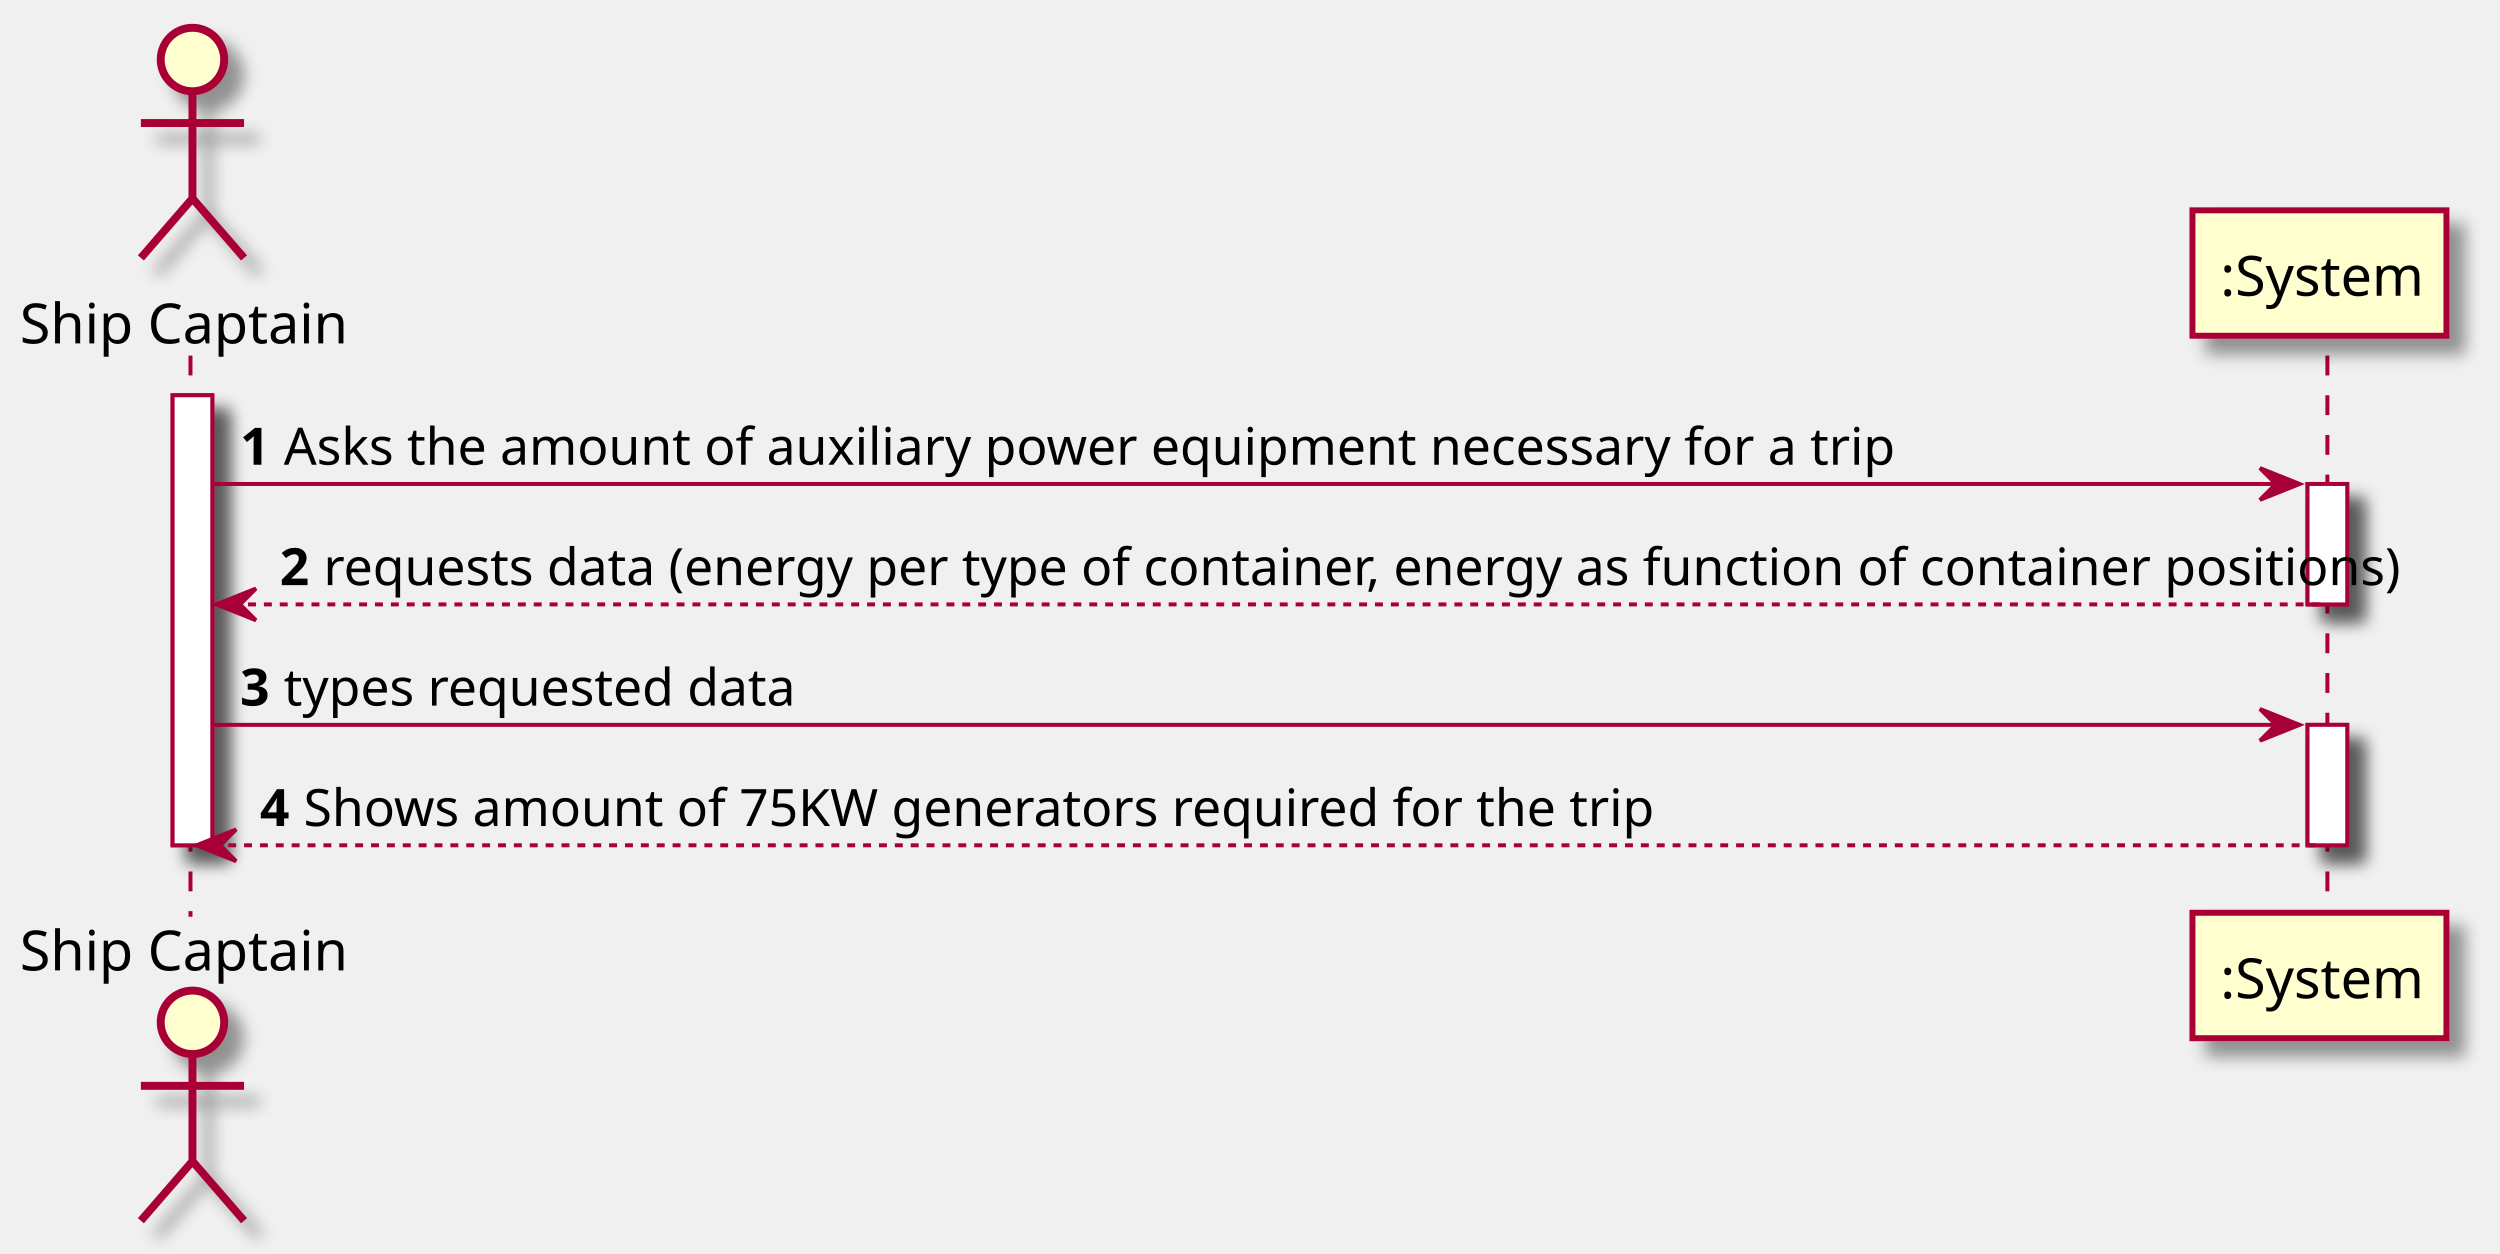
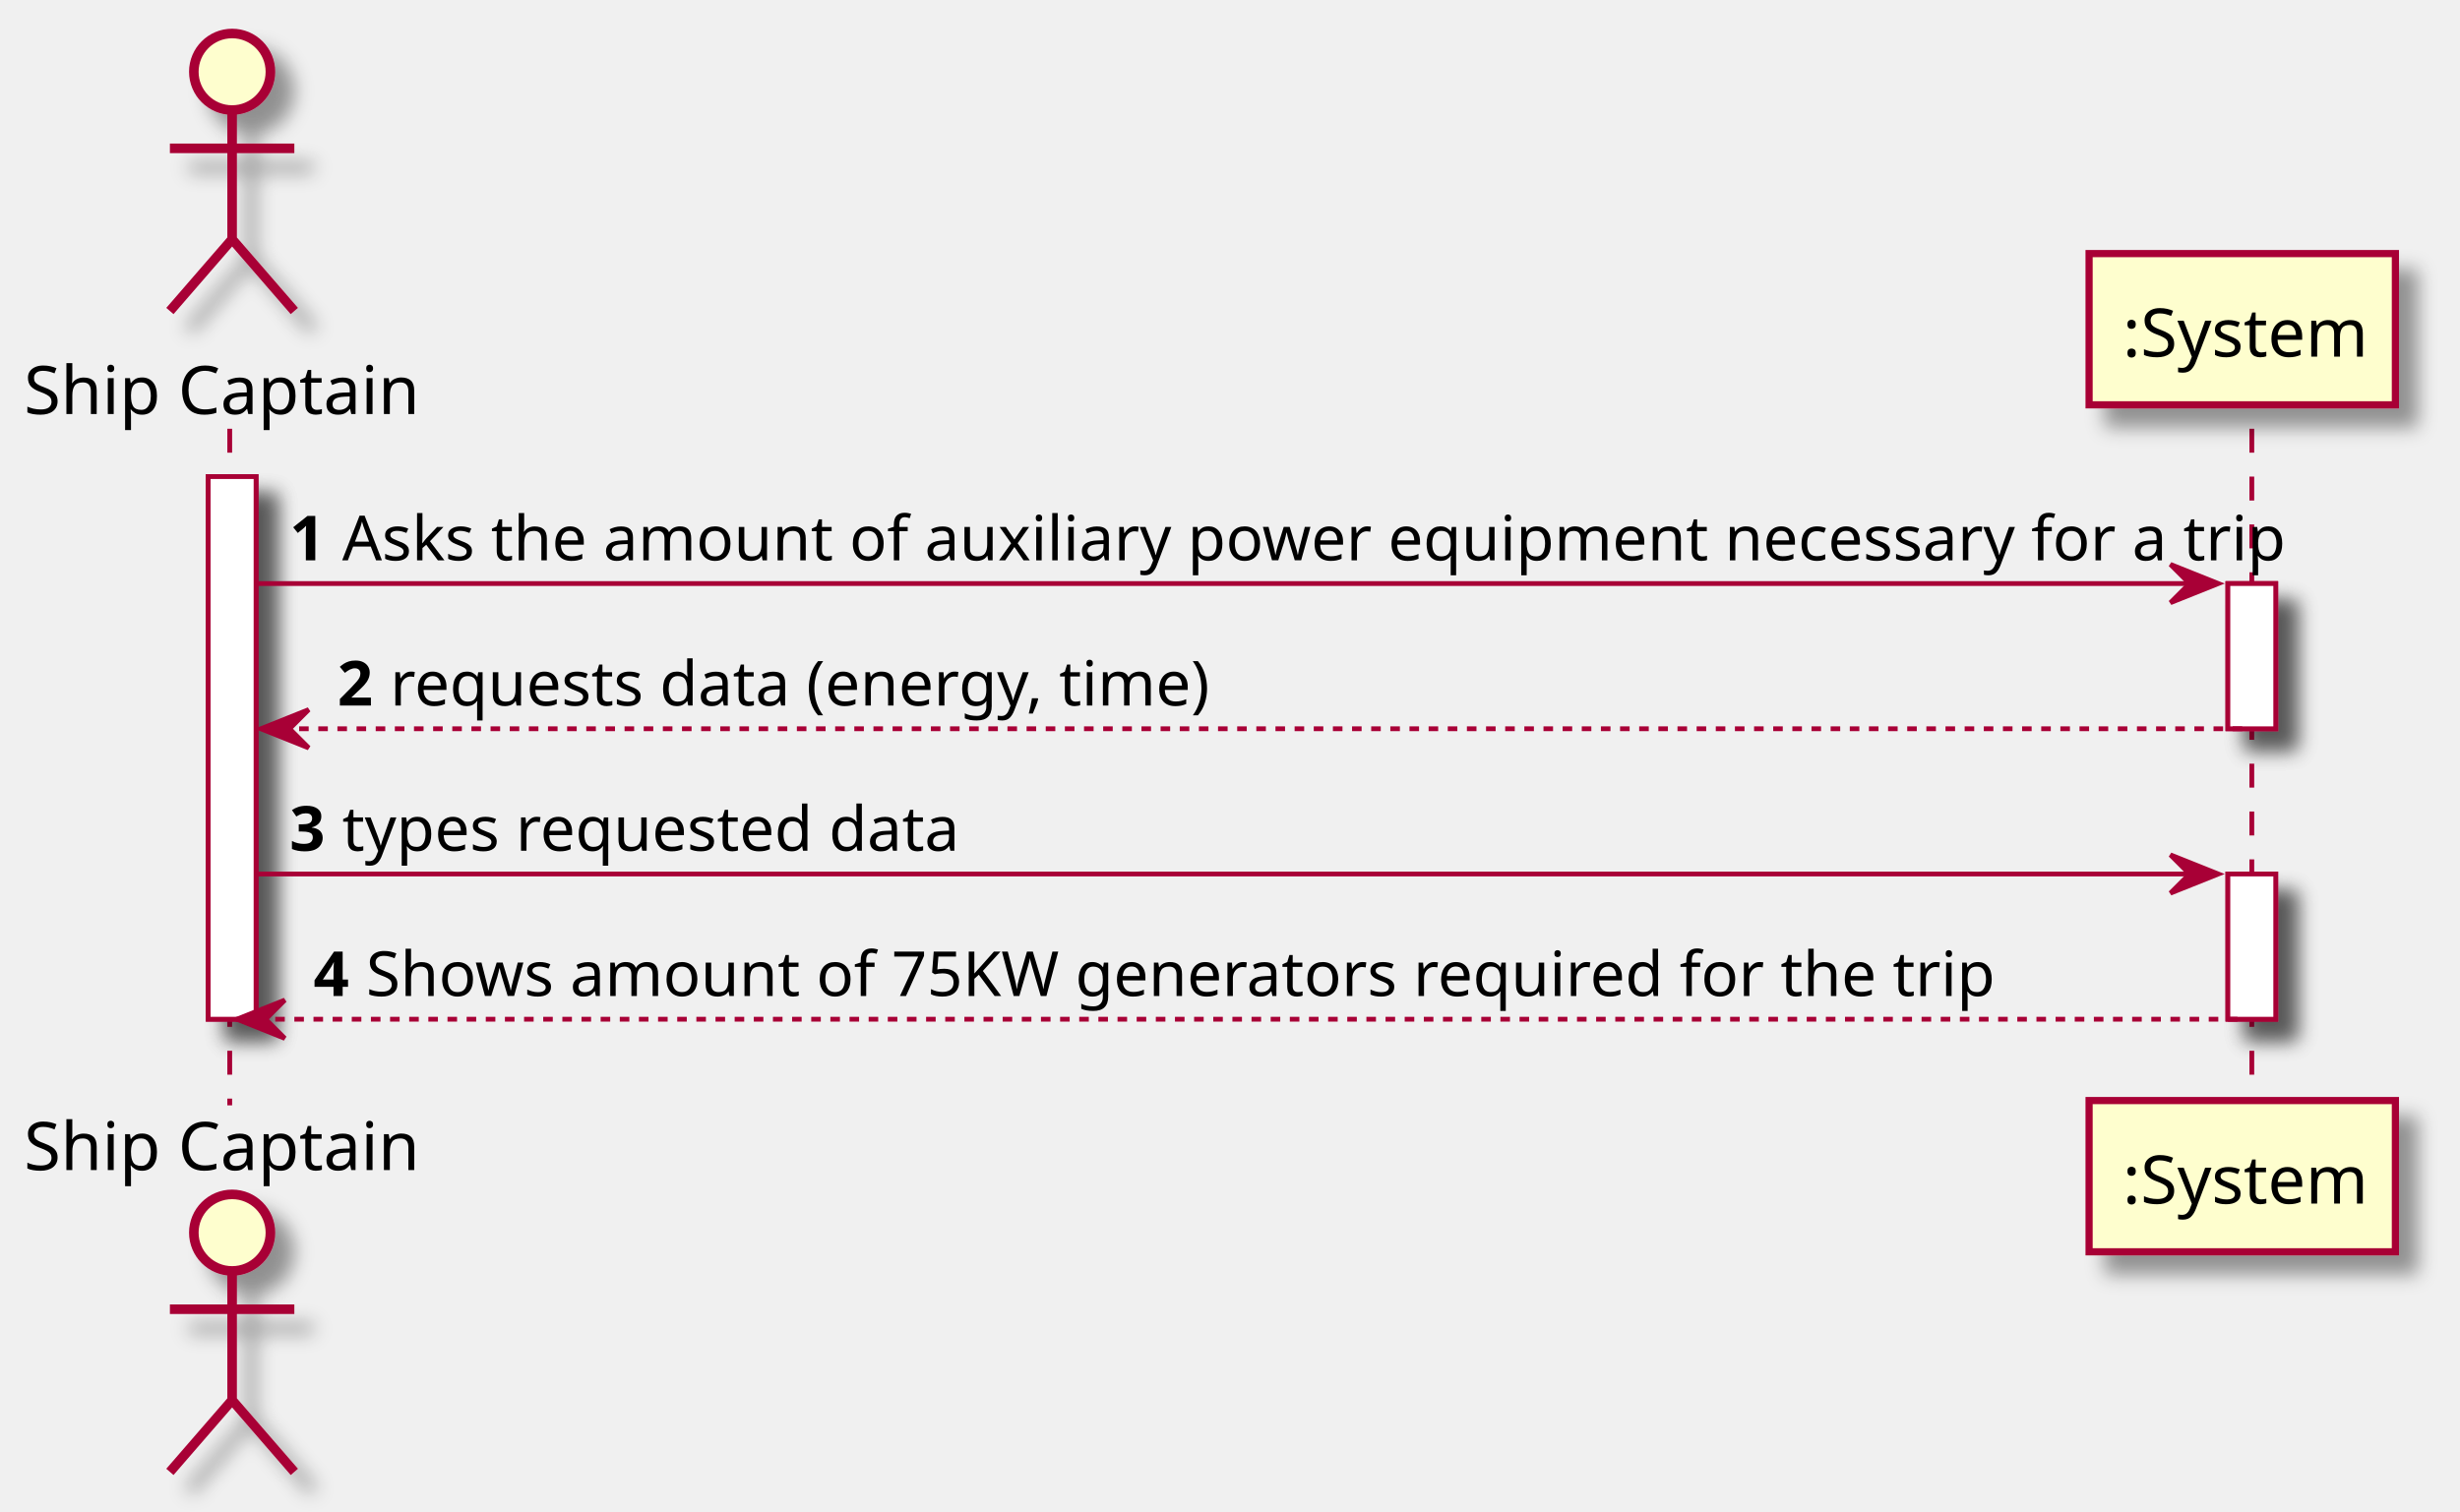
- <svg xmlns="http://www.w3.org/2000/svg" contentScriptType="application/ecmascript" contentStyleType="text/css" height="316px" preserveAspectRatio="none" style="width:630px;height:316px;" version="1.1" viewBox="0 0 630 316" width="630px" zoomAndPan="magnify">
+ <svg xmlns="http://www.w3.org/2000/svg" contentScriptType="application/ecmascript" contentStyleType="text/css" height="316px" preserveAspectRatio="none" style="width:514px;height:316px;" version="1.1" viewBox="0 0 514 316" width="514px" zoomAndPan="magnify">
  <defs>
-     <filter height="300%" id="f1xh4u3o7jql4g" width="300%" x="-1" y="-1">
+     <filter height="300%" id="f14azm18z4088e" width="300%" x="-1" y="-1">
      <feGaussianBlur result="blurOut" stdDeviation="2.0" />
      <feColorMatrix in="blurOut" result="blurOut2" type="matrix" values="0 0 0 0 0 0 0 0 0 0 0 0 0 0 0 0 0 0 .4 0" />
      <feOffset dx="4.0" dy="4.0" in="blurOut2" result="blurOut3" />
      <feBlend in="SourceGraphic" in2="blurOut3" mode="normal" />
    </filter>
  </defs>
  <g>
-     <rect fill="#FFFFFF" filter="url(#f1xh4u3o7jql4g)" height="113.406" style="stroke:#A80036;stroke-width:1.0;" width="10" x="43.5" y="99.609" />
-     <rect fill="#FFFFFF" filter="url(#f1xh4u3o7jql4g)" height="30.352" style="stroke:#A80036;stroke-width:1.0;" width="10" x="581.5" y="121.961" />
-     <rect fill="#FFFFFF" filter="url(#f1xh4u3o7jql4g)" height="30.352" style="stroke:#A80036;stroke-width:1.0;" width="10" x="581.5" y="182.664" />
+     <rect fill="#FFFFFF" filter="url(#f14azm18z4088e)" height="113.406" style="stroke:#A80036;stroke-width:1.0;" width="10" x="43.5" y="99.609" />
+     <rect fill="#FFFFFF" filter="url(#f14azm18z4088e)" height="30.352" style="stroke:#A80036;stroke-width:1.0;" width="10" x="465.5" y="121.961" />
+     <rect fill="#FFFFFF" filter="url(#f14azm18z4088e)" height="30.352" style="stroke:#A80036;stroke-width:1.0;" width="10" x="465.5" y="182.664" />
    <line style="stroke:#A80036;stroke-width:1.0;stroke-dasharray:5.0,5.0;" x1="48" x2="48" y1="89.609" y2="231.016" />
-     <line style="stroke:#A80036;stroke-width:1.0;stroke-dasharray:5.0,5.0;" x1="586.5" x2="586.5" y1="89.609" y2="231.016" />
+     <line style="stroke:#A80036;stroke-width:1.0;stroke-dasharray:5.0,5.0;" x1="470.5" x2="470.5" y1="89.609" y2="231.016" />
    <text fill="#000000" font-family="sans-serif" font-size="14" lengthAdjust="spacing" textLength="81" x="5" y="86.533">Ship Captain</text>
-     <ellipse cx="48.5" cy="15" fill="#FEFECE" filter="url(#f1xh4u3o7jql4g)" rx="8" ry="8" style="stroke:#A80036;stroke-width:2.0;" />
-     <path d="M48.5,23 L48.5,50 M35.5,31 L61.5,31 M48.5,50 L35.5,65 M48.5,50 L61.5,65 " fill="none" filter="url(#f1xh4u3o7jql4g)" style="stroke:#A80036;stroke-width:2.0;" />
+     <ellipse cx="48.5" cy="15" fill="#FEFECE" filter="url(#f14azm18z4088e)" rx="8" ry="8" style="stroke:#A80036;stroke-width:2.0;" />
+     <path d="M48.5,23 L48.5,50 M35.5,31 L61.5,31 M48.5,50 L35.5,65 M48.5,50 L61.5,65 " fill="none" filter="url(#f14azm18z4088e)" style="stroke:#A80036;stroke-width:2.0;" />
    <text fill="#000000" font-family="sans-serif" font-size="14" lengthAdjust="spacing" textLength="81" x="5" y="244.549">Ship Captain</text>
-     <ellipse cx="48.5" cy="257.625" fill="#FEFECE" filter="url(#f1xh4u3o7jql4g)" rx="8" ry="8" style="stroke:#A80036;stroke-width:2.0;" />
-     <path d="M48.5,265.625 L48.5,292.625 M35.5,273.625 L61.5,273.625 M48.5,292.625 L35.5,307.625 M48.5,292.625 L61.5,307.625 " fill="none" filter="url(#f1xh4u3o7jql4g)" style="stroke:#A80036;stroke-width:2.0;" />
-     <rect fill="#FEFECE" filter="url(#f1xh4u3o7jql4g)" height="31.609" style="stroke:#A80036;stroke-width:1.5;" width="64" x="552.5" y="53" />
-     <text fill="#000000" font-family="sans-serif" font-size="14" lengthAdjust="spacing" textLength="50" x="559.5" y="74.533">:System</text>
-     <rect fill="#FEFECE" filter="url(#f1xh4u3o7jql4g)" height="31.609" style="stroke:#A80036;stroke-width:1.5;" width="64" x="552.5" y="230.016" />
-     <text fill="#000000" font-family="sans-serif" font-size="14" lengthAdjust="spacing" textLength="50" x="559.5" y="251.549">:System</text>
-     <rect fill="#FFFFFF" filter="url(#f1xh4u3o7jql4g)" height="113.406" style="stroke:#A80036;stroke-width:1.0;" width="10" x="43.5" y="99.609" />
-     <rect fill="#FFFFFF" filter="url(#f1xh4u3o7jql4g)" height="30.352" style="stroke:#A80036;stroke-width:1.0;" width="10" x="581.5" y="121.961" />
-     <rect fill="#FFFFFF" filter="url(#f1xh4u3o7jql4g)" height="30.352" style="stroke:#A80036;stroke-width:1.0;" width="10" x="581.5" y="182.664" />
-     <polygon fill="#A80036" points="569.5,117.961,579.5,121.961,569.5,125.961,573.5,121.961" style="stroke:#A80036;stroke-width:1.0;" />
-     <line style="stroke:#A80036;stroke-width:1.0;" x1="53.5" x2="575.5" y1="121.961" y2="121.961" />
+     <ellipse cx="48.5" cy="257.625" fill="#FEFECE" filter="url(#f14azm18z4088e)" rx="8" ry="8" style="stroke:#A80036;stroke-width:2.0;" />
+     <path d="M48.5,265.625 L48.5,292.625 M35.5,273.625 L61.5,273.625 M48.5,292.625 L35.5,307.625 M48.5,292.625 L61.5,307.625 " fill="none" filter="url(#f14azm18z4088e)" style="stroke:#A80036;stroke-width:2.0;" />
+     <rect fill="#FEFECE" filter="url(#f14azm18z4088e)" height="31.609" style="stroke:#A80036;stroke-width:1.5;" width="64" x="436.5" y="53" />
+     <text fill="#000000" font-family="sans-serif" font-size="14" lengthAdjust="spacing" textLength="50" x="443.5" y="74.533">:System</text>
+     <rect fill="#FEFECE" filter="url(#f14azm18z4088e)" height="31.609" style="stroke:#A80036;stroke-width:1.5;" width="64" x="436.5" y="230.016" />
+     <text fill="#000000" font-family="sans-serif" font-size="14" lengthAdjust="spacing" textLength="50" x="443.5" y="251.549">:System</text>
+     <rect fill="#FFFFFF" filter="url(#f14azm18z4088e)" height="113.406" style="stroke:#A80036;stroke-width:1.0;" width="10" x="43.5" y="99.609" />
+     <rect fill="#FFFFFF" filter="url(#f14azm18z4088e)" height="30.352" style="stroke:#A80036;stroke-width:1.0;" width="10" x="465.5" y="121.961" />
+     <rect fill="#FFFFFF" filter="url(#f14azm18z4088e)" height="30.352" style="stroke:#A80036;stroke-width:1.0;" width="10" x="465.5" y="182.664" />
+     <polygon fill="#A80036" points="453.5,117.961,463.5,121.961,453.5,125.961,457.5,121.961" style="stroke:#A80036;stroke-width:1.0;" />
+     <line style="stroke:#A80036;stroke-width:1.0;" x1="53.5" x2="459.5" y1="121.961" y2="121.961" />
    <text fill="#000000" font-family="sans-serif" font-size="13" font-weight="bold" lengthAdjust="spacing" textLength="7" x="60.5" y="117.105">1</text>
    <text fill="#000000" font-family="sans-serif" font-size="13" lengthAdjust="spacing" textLength="382" x="71.5" y="117.105">Asks the amount of auxiliary power equipment necessary for a trip</text>
    <polygon fill="#A80036" points="64.5,148.312,54.5,152.312,64.5,156.312,60.5,152.312" style="stroke:#A80036;stroke-width:1.0;" />
-     <line style="stroke:#A80036;stroke-width:1.0;stroke-dasharray:2.0,2.0;" x1="58.5" x2="585.5" y1="152.312" y2="152.312" />
+     <line style="stroke:#A80036;stroke-width:1.0;stroke-dasharray:2.0,2.0;" x1="58.5" x2="469.5" y1="152.312" y2="152.312" />
    <text fill="#000000" font-family="sans-serif" font-size="13" font-weight="bold" lengthAdjust="spacing" textLength="7" x="70.5" y="147.456">2</text>
-     <text fill="#000000" font-family="sans-serif" font-size="13" lengthAdjust="spacing" textLength="493" x="81.5" y="147.456">requests data (energy per type of container, energy as function of container positions)</text>
-     <polygon fill="#A80036" points="569.5,178.664,579.5,182.664,569.5,186.664,573.5,182.664" style="stroke:#A80036;stroke-width:1.0;" />
-     <line style="stroke:#A80036;stroke-width:1.0;" x1="53.5" x2="575.5" y1="182.664" y2="182.664" />
+     <text fill="#000000" font-family="sans-serif" font-size="13" lengthAdjust="spacing" textLength="163" x="81.5" y="147.456">requests data (energy, time)</text>
+     <polygon fill="#A80036" points="453.5,178.664,463.5,182.664,453.5,186.664,457.5,182.664" style="stroke:#A80036;stroke-width:1.0;" />
+     <line style="stroke:#A80036;stroke-width:1.0;" x1="53.5" x2="459.5" y1="182.664" y2="182.664" />
    <text fill="#000000" font-family="sans-serif" font-size="13" font-weight="bold" lengthAdjust="spacing" textLength="7" x="60.5" y="177.808">3</text>
    <text fill="#000000" font-family="sans-serif" font-size="13" lengthAdjust="spacing" textLength="122" x="71.5" y="177.808">types requested data</text>
    <polygon fill="#A80036" points="59.5,209.016,49.5,213.016,59.5,217.016,55.5,213.016" style="stroke:#A80036;stroke-width:1.0;" />
-     <line style="stroke:#A80036;stroke-width:1.0;stroke-dasharray:2.0,2.0;" x1="53.5" x2="585.5" y1="213.016" y2="213.016" />
+     <line style="stroke:#A80036;stroke-width:1.0;stroke-dasharray:2.0,2.0;" x1="53.5" x2="469.5" y1="213.016" y2="213.016" />
    <text fill="#000000" font-family="sans-serif" font-size="13" font-weight="bold" lengthAdjust="spacing" textLength="7" x="65.5" y="208.159">4</text>
    <text fill="#000000" font-family="sans-serif" font-size="13" lengthAdjust="spacing" textLength="317" x="76.5" y="208.159">Shows amount of 75KW generators required for the trip</text>
  </g>
</svg>
